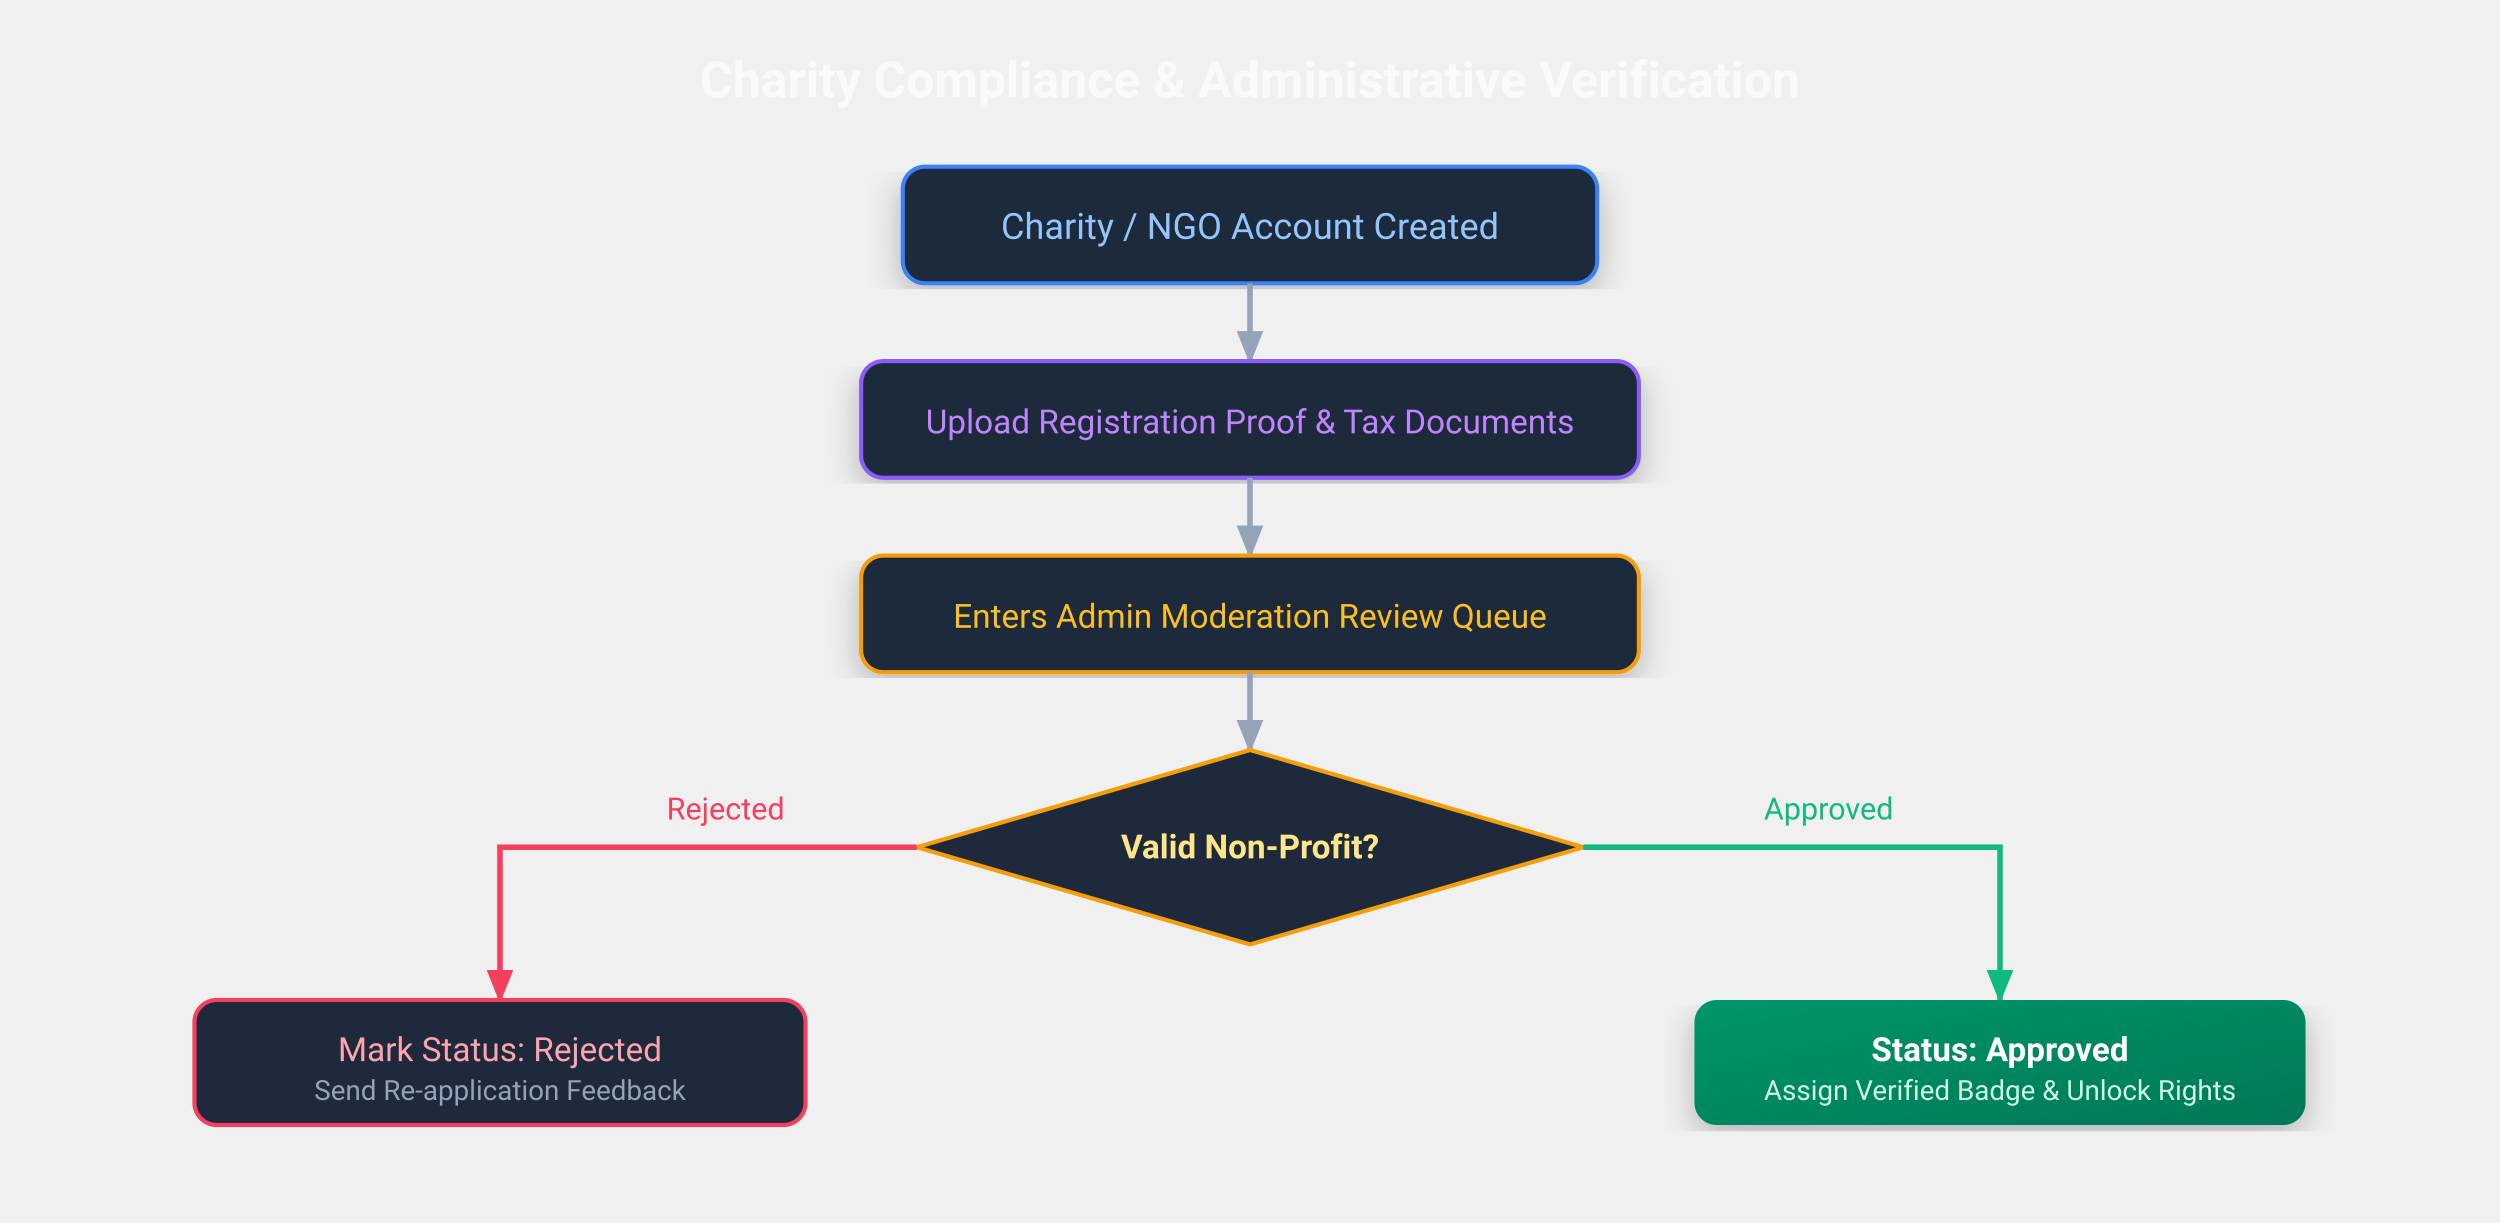
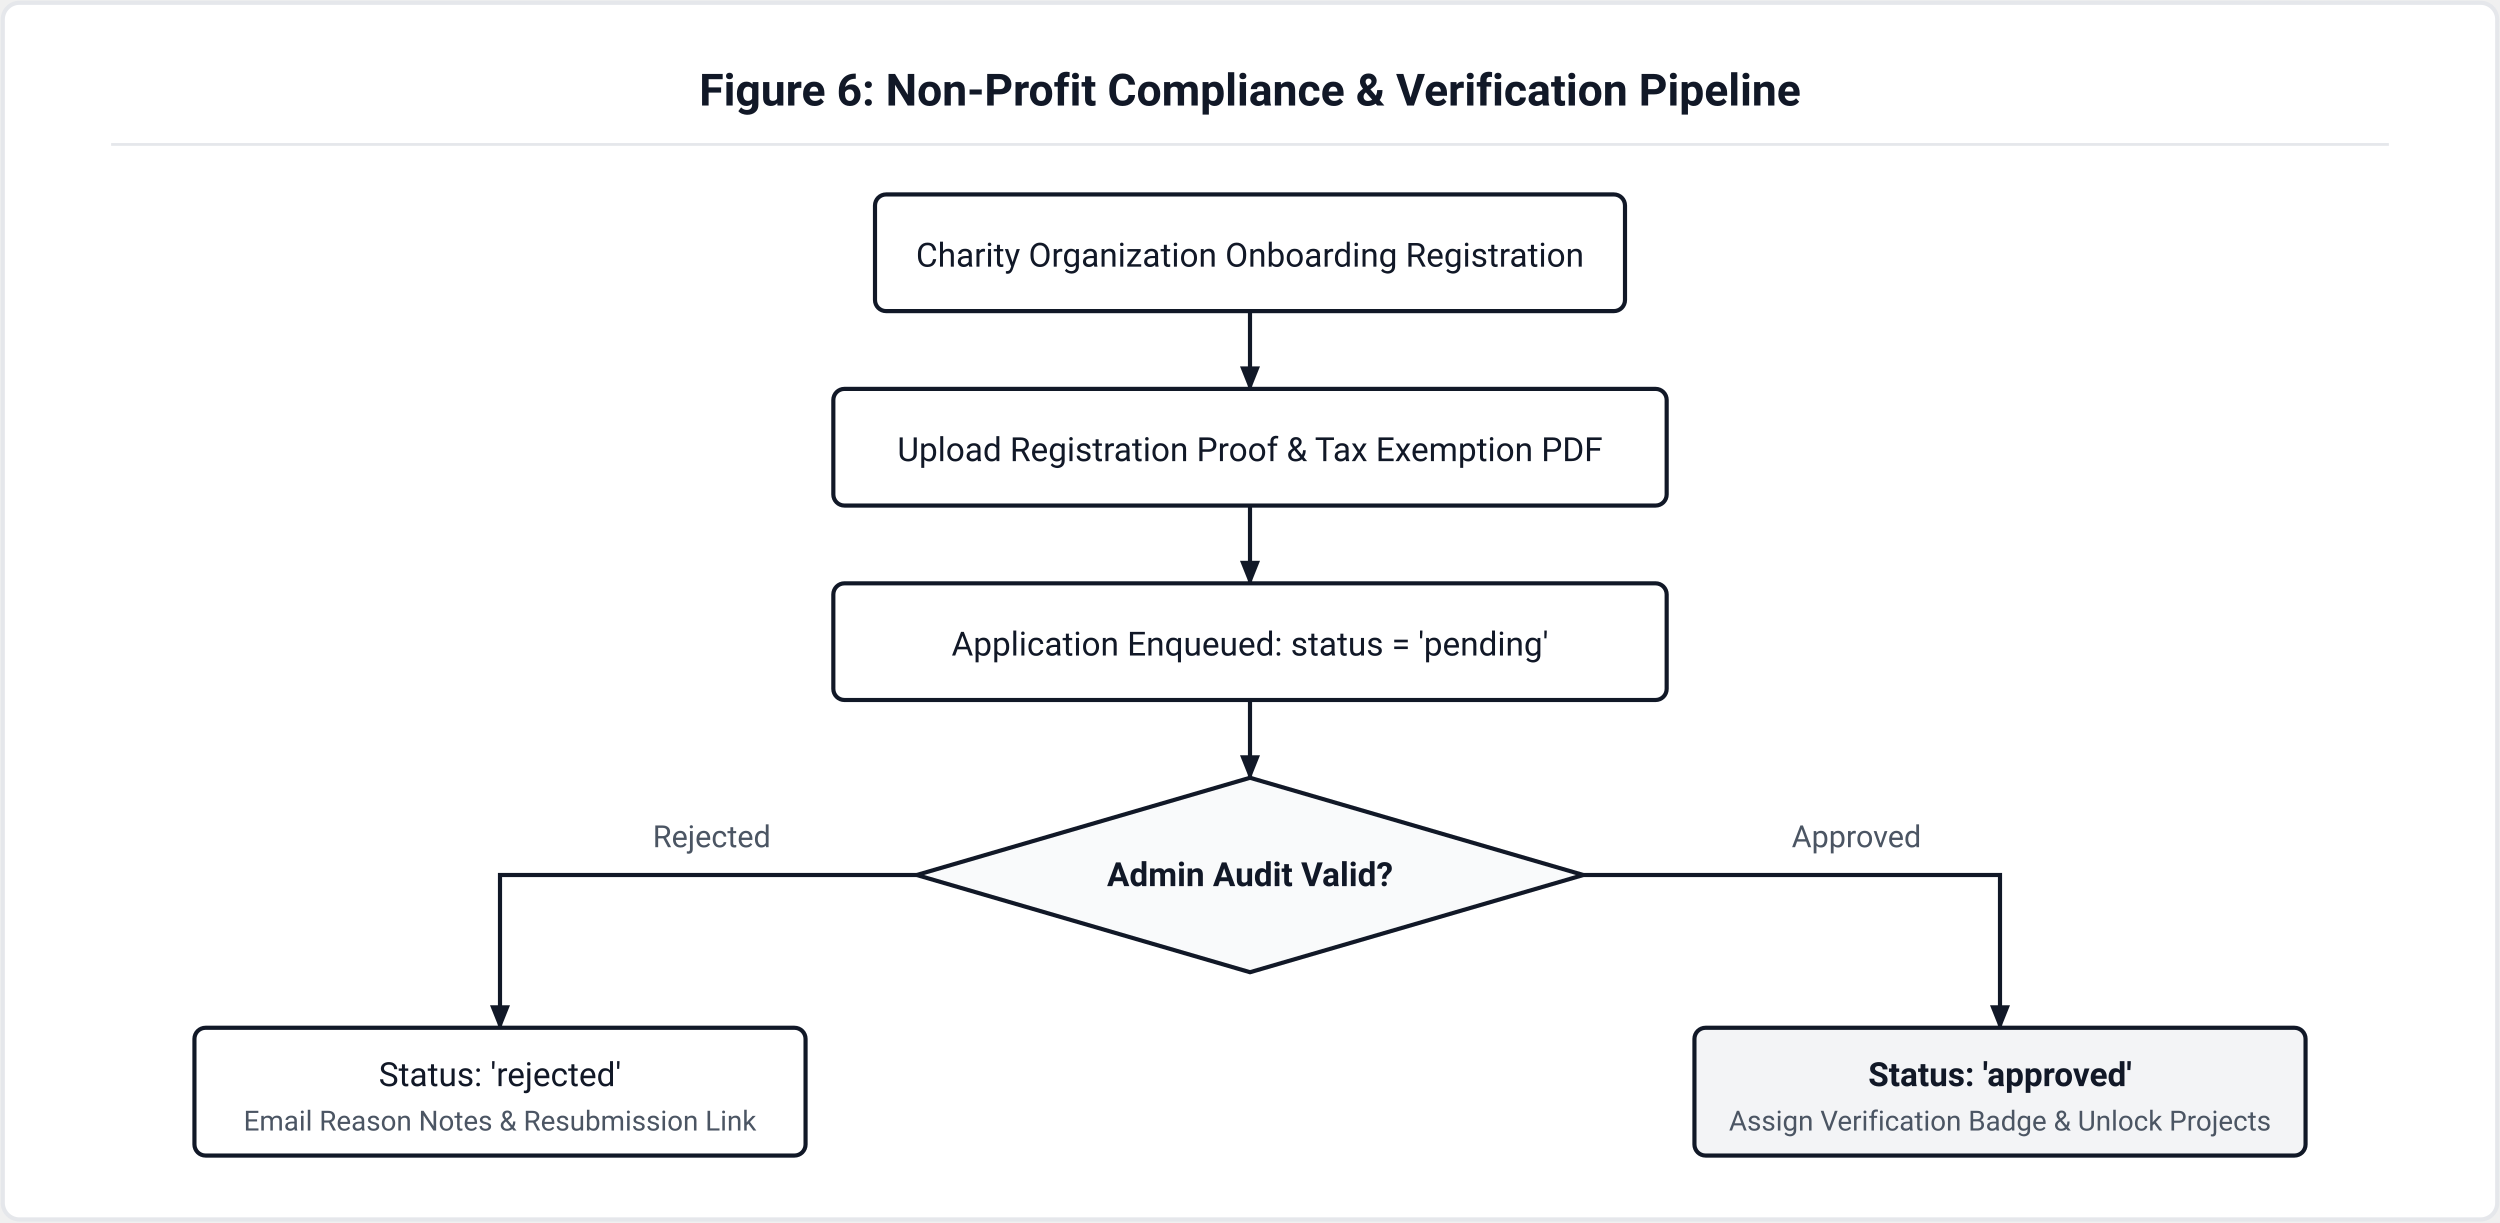
- <svg xmlns="http://www.w3.org/2000/svg" viewBox="0 0 900 440" width="100%" height="100%" style="background-color: #0f172a; font-family: -apple-system, BlinkMacSystemFont, 'Segoe UI', Roboto, Helvetica, Arial, sans-serif;">
+ <svg xmlns="http://www.w3.org/2000/svg" viewBox="0 0 900 440" width="100%" height="100%" style="background-color: #ffffff; font-family: -apple-system, BlinkMacSystemFont, 'Segoe UI', Roboto, 'Helvetica Neue', Arial, sans-serif;">
  <defs>
    <marker id="arrow" viewBox="0 0 10 10" refX="9" refY="5" markerWidth="6" markerHeight="6" orient="auto-start-reverse">
-       <path d="M 0 1 L 10 5 L 0 9 z" fill="#94a3b8" />
+       <path d="M 0 1 L 10 5 L 0 9 z" fill="#111827" />
    </marker>
-     <marker id="arrow-indigo" viewBox="0 0 10 10" refX="9" refY="5" markerWidth="6" markerHeight="6" orient="auto-start-reverse">
-       <path d="M 0 1 L 10 5 L 0 9 z" fill="#6366f1" />
-     </marker>
-     <marker id="arrow-emerald" viewBox="0 0 10 10" refX="9" refY="5" markerWidth="6" markerHeight="6" orient="auto-start-reverse">
-       <path d="M 0 1 L 10 5 L 0 9 z" fill="#10b981" />
-     </marker>
-     <marker id="arrow-rose" viewBox="0 0 10 10" refX="9" refY="5" markerWidth="6" markerHeight="6" orient="auto-start-reverse">
-       <path d="M 0 1 L 10 5 L 0 9 z" fill="#f43f5e" />
-     </marker>
-     <filter id="shadow" x="-5%" y="-5%" width="110%" height="110%">
-       <feDropShadow dx="0" dy="4" stdDeviation="6" flood-color="#000000" flood-opacity="0.25" />
-     </filter>
-     <linearGradient id="primaryGrad" x1="0%" y1="0%" x2="100%" y2="100%">
-       <stop offset="0%" stop-color="#4f46e5" />
-       <stop offset="100%" stop-color="#3730a3" />
-     </linearGradient>
-     <linearGradient id="cardGrad" x1="0%" y1="0%" x2="100%" y2="100%">
-       <stop offset="0%" stop-color="#1e293b" />
-       <stop offset="100%" stop-color="#0f172a" />
-     </linearGradient>
-     <linearGradient id="emeraldGrad" x1="0%" y1="0%" x2="100%" y2="100%">
-       <stop offset="0%" stop-color="#059669" />
-       <stop offset="100%" stop-color="#047857" />
-     </linearGradient>
-     <linearGradient id="amberGrad" x1="0%" y1="0%" x2="100%" y2="100%">
-       <stop offset="0%" stop-color="#d97706" />
-       <stop offset="100%" stop-color="#b45309" />
-     </linearGradient>
-     <linearGradient id="roseGrad" x1="0%" y1="0%" x2="100%" y2="100%">
-       <stop offset="0%" stop-color="#e11d48" />
-       <stop offset="100%" stop-color="#be123c" />
-     </linearGradient>
  </defs>
-   <text x="450" y="35" text-anchor="middle" fill="#f8fafc" font-size="18" font-weight="700">Charity Compliance &amp; Administrative Verification</text>
-   <rect x="325" y="60" width="250" height="42" rx="8" fill="#1e293b" stroke="#3b82f6" stroke-width="1.5" filter="url(#shadow)" />
-   <text x="450" y="86" text-anchor="middle" fill="#93c5fd" font-size="13">Charity / NGO Account Created</text>
-   <path d="M 450 102 L 450 130" fill="none" stroke="#94a3b8" stroke-width="2" marker-end="url(#arrow)" />
-   <rect x="310" y="130" width="280" height="42" rx="8" fill="#1e293b" stroke="#8b5cf6" stroke-width="1.5" filter="url(#shadow)" />
-   <text x="450" y="156" text-anchor="middle" fill="#c084fc" font-size="12">Upload Registration Proof &amp; Tax Documents</text>
-   <path d="M 450 172 L 450 200" fill="none" stroke="#94a3b8" stroke-width="2" marker-end="url(#arrow)" />
-   <rect x="310" y="200" width="280" height="42" rx="8" fill="#1e293b" stroke="#f59e0b" stroke-width="1.5" filter="url(#shadow)" />
-   <text x="450" y="226" text-anchor="middle" fill="#fbbf24" font-size="12">Enters Admin Moderation Review Queue</text>
-   <path d="M 450 242 L 450 270" fill="none" stroke="#94a3b8" stroke-width="2" marker-end="url(#arrow)" />
-   <polygon points="450,270 570,305 450,340 330,305" fill="#1e293b" stroke="#f59e0b" stroke-width="1.5" />
-   <text x="450" y="309" text-anchor="middle" fill="#fde68a" font-size="12" font-weight="600">Valid Non-Profit?</text>
-   <path d="M 330 305 L 180 305 L 180 360" fill="none" stroke="#f43f5e" stroke-width="2" marker-end="url(#arrow-rose)" />
-   <text x="240" y="295" fill="#f43f5e" font-size="11">Rejected</text>
-   <rect x="70" y="360" width="220" height="45" rx="8" fill="#1e293b" stroke="#f43f5e" stroke-width="1.5" />
-   <text x="180" y="382" text-anchor="middle" fill="#fda4af" font-size="12">Mark Status: Rejected</text>
-   <text x="180" y="396" text-anchor="middle" fill="#94a3b8" font-size="10">Send Re-application Feedback</text>
-   <path d="M 570 305 L 720 305 L 720 360" fill="none" stroke="#10b981" stroke-width="2" marker-end="url(#arrow-emerald)" />
-   <text x="635" y="295" fill="#10b981" font-size="11">Approved</text>
-   <rect x="610" y="360" width="220" height="45" rx="8" fill="url(#emeraldGrad)" filter="url(#shadow)" />
-   <text x="720" y="382" text-anchor="middle" fill="#ffffff" font-size="12" font-weight="700">Status: Approved</text>
-   <text x="720" y="396" text-anchor="middle" fill="#d1fae5" font-size="10">Assign Verified Badge &amp; Unlock Rights</text>
+   <rect x="1" y="1" width="898" height="438" rx="6" fill="#ffffff" stroke="#e5e7eb" stroke-width="1.5" />
+   <text x="450" y="38" text-anchor="middle" fill="#111827" font-size="16" font-weight="700">Figure 6: Non-Profit Compliance &amp; Verification Pipeline</text>
+   <line x1="40" y1="52" x2="860" y2="52" stroke="#e5e7eb" stroke-width="1" />
+   <rect x="315" y="70" width="270" height="42" rx="4" fill="#ffffff" stroke="#111827" stroke-width="1.5" />
+   <text x="450" y="96" text-anchor="middle" fill="#111827" font-size="12">Charity Organization Onboarding Registration</text>
+   <path d="M 450 112 L 450 140" fill="none" stroke="#111827" stroke-width="1.5" marker-end="url(#arrow)" />
+   <rect x="300" y="140" width="300" height="42" rx="4" fill="#ffffff" stroke="#111827" stroke-width="1.5" />
+   <text x="450" y="166" text-anchor="middle" fill="#111827" font-size="12">Upload Registration Proof &amp; Tax Exemption PDF</text>
+   <path d="M 450 182 L 450 210" fill="none" stroke="#111827" stroke-width="1.5" marker-end="url(#arrow)" />
+   <rect x="300" y="210" width="300" height="42" rx="4" fill="#ffffff" stroke="#111827" stroke-width="1.5" />
+   <text x="450" y="236" text-anchor="middle" fill="#111827" font-size="12">Application Enqueued: status = 'pending'</text>
+   <path d="M 450 252 L 450 280" fill="none" stroke="#111827" stroke-width="1.5" marker-end="url(#arrow)" />
+   <polygon points="450,280 570,315 450,350 330,315" fill="#f9fafb" stroke="#111827" stroke-width="1.5" />
+   <text x="450" y="319" text-anchor="middle" fill="#111827" font-size="12" font-weight="600">Admin Audit Valid?</text>
+   <path d="M 330 315 L 180 315 L 180 370" fill="none" stroke="#111827" stroke-width="1.5" marker-end="url(#arrow)" />
+   <text x="235" y="305" fill="#4b5563" font-size="11">Rejected</text>
+   <rect x="70" y="370" width="220" height="46" rx="4" fill="#ffffff" stroke="#111827" stroke-width="1.5" />
+   <text x="180" y="391" text-anchor="middle" fill="#111827" font-size="12">Status: 'rejected'</text>
+   <text x="180" y="407" text-anchor="middle" fill="#4b5563" font-size="10">Email Reason Notes &amp; Resubmission Link</text>
+   <path d="M 570 315 L 720 315 L 720 370" fill="none" stroke="#111827" stroke-width="1.5" marker-end="url(#arrow)" />
+   <text x="645" y="305" fill="#4b5563" font-size="11">Approved</text>
+   <rect x="610" y="370" width="220" height="46" rx="4" fill="#f3f4f6" stroke="#111827" stroke-width="1.5" />
+   <text x="720" y="391" text-anchor="middle" fill="#111827" font-size="12" font-weight="700">Status: 'approved'</text>
+   <text x="720" y="407" text-anchor="middle" fill="#4b5563" font-size="10">Assign Verification Badge &amp; Unlock Projects</text>
</svg>
